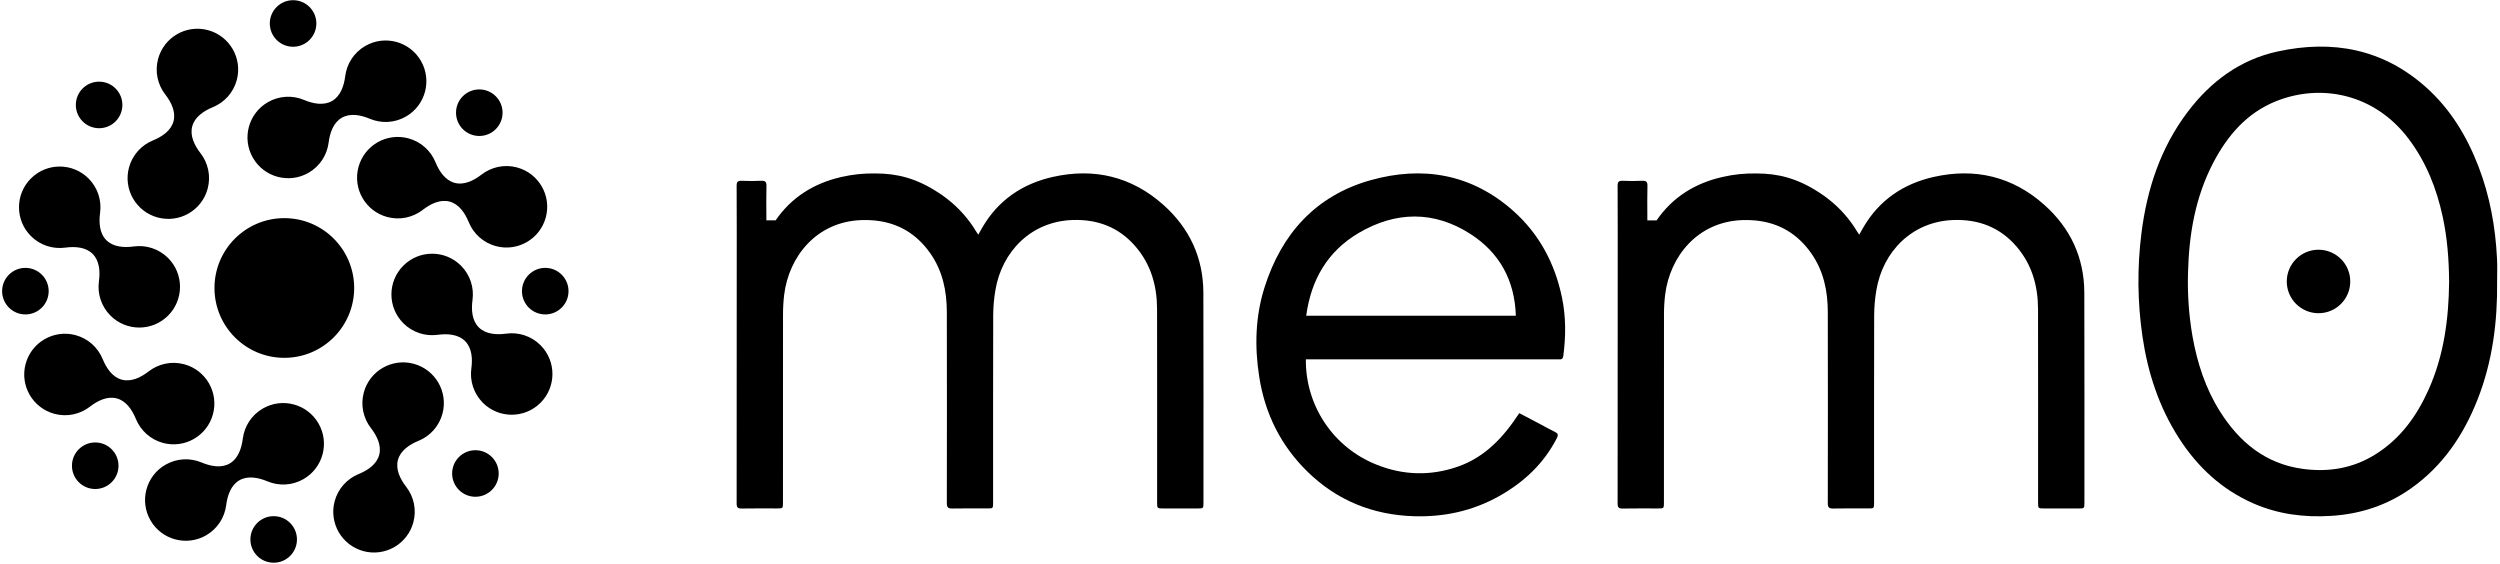
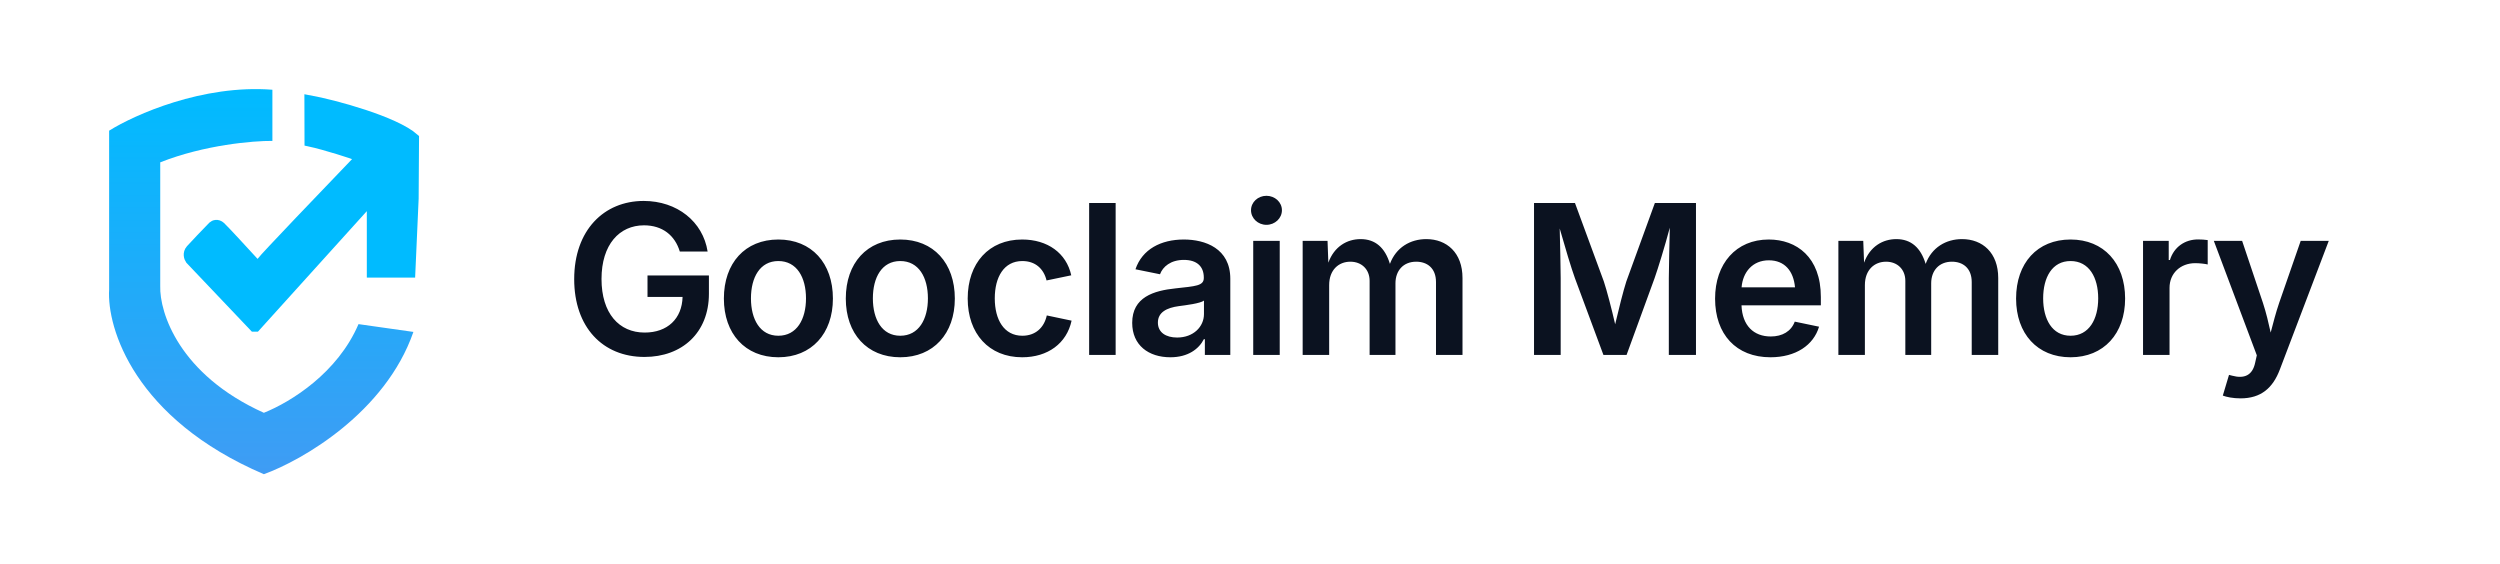
<svg xmlns="http://www.w3.org/2000/svg" width="479" height="108" viewBox="0 0 479 108" fill="none">
-   <path fill-rule="evenodd" clip-rule="evenodd" d="M56.154 8.957C58.617 8.957 60.614 6.96 60.614 4.497C60.614 2.034 58.617 0.037 56.154 0.037C53.691 0.037 51.694 2.034 51.694 4.497C51.694 6.96 53.691 8.957 56.154 8.957ZM38.418 29.354C37.27 27.87 36.347 26.016 36.833 24.204C37.319 22.392 39.044 21.248 40.781 20.537C42.959 19.645 44.71 17.782 45.366 15.332C46.482 11.169 44.011 6.889 39.847 5.774C35.684 4.658 31.404 7.129 30.289 11.292C29.633 13.742 30.217 16.231 31.658 18.093C32.806 19.577 33.729 21.43 33.243 23.242C32.758 25.054 31.032 26.198 29.296 26.909C27.117 27.801 25.366 29.665 24.71 32.114C23.594 36.278 26.065 40.557 30.228 41.673C34.392 42.788 38.672 40.318 39.787 36.154C40.443 33.705 39.859 31.215 38.418 29.354ZM86.148 38.626C84.336 38.14 82.483 39.063 80.999 40.211C79.138 41.651 76.648 42.236 74.199 41.58C70.035 40.465 67.564 36.185 68.68 32.021C69.795 27.858 74.075 25.387 78.239 26.503C80.688 27.159 82.551 28.91 83.443 31.088C84.155 32.824 85.298 34.55 87.111 35.036C88.923 35.522 90.776 34.599 92.26 33.451C94.122 32.011 96.611 31.426 99.06 32.082C103.224 33.198 105.694 37.478 104.579 41.641C103.463 45.805 99.184 48.276 95.02 47.16C92.571 46.504 90.707 44.752 89.815 42.573C89.104 40.837 87.96 39.111 86.148 38.626ZM103.562 77.177C100.514 80.225 95.572 80.225 92.524 77.177C90.731 75.384 89.993 72.936 90.309 70.604C90.562 68.745 90.434 66.678 89.107 65.352C87.781 64.025 85.714 63.898 83.855 64.15C81.523 64.466 79.075 63.728 77.282 61.935C74.234 58.887 74.234 53.945 77.282 50.897C80.33 47.849 85.272 47.849 88.32 50.897C90.113 52.691 90.851 55.139 90.534 57.472C90.282 59.331 90.409 61.397 91.735 62.724C93.062 64.05 95.128 64.177 96.987 63.925C99.32 63.608 101.769 64.346 103.562 66.139C106.61 69.187 106.61 74.129 103.562 77.177ZM64.12 96.038C63.005 100.201 65.475 104.481 69.639 105.597C73.802 106.712 78.082 104.241 79.198 100.078C79.854 97.629 79.269 95.139 77.829 93.277C76.68 91.793 75.758 89.94 76.243 88.128C76.729 86.316 78.454 85.173 80.19 84.462C82.369 83.57 84.12 81.706 84.776 79.257C85.892 75.093 83.421 70.814 79.258 69.698C75.094 68.582 70.814 71.053 69.699 75.217C69.043 77.666 69.627 80.156 71.068 82.018C72.216 83.501 73.139 85.355 72.653 87.166C72.168 88.978 70.442 90.122 68.706 90.833C66.528 91.725 64.776 93.588 64.12 96.038ZM28.837 99.71C26.682 95.977 27.961 91.203 31.694 89.048C33.89 87.78 36.446 87.701 38.617 88.61C40.347 89.335 42.376 89.747 44.001 88.809C45.626 87.871 46.284 85.908 46.521 84.047C46.819 81.712 48.166 79.538 50.362 78.27C54.095 76.115 58.868 77.394 61.023 81.126C63.178 84.859 61.899 89.633 58.166 91.788C55.971 93.056 53.415 93.135 51.244 92.226C49.513 91.501 47.484 91.09 45.859 92.028C44.235 92.966 43.577 94.929 43.339 96.79C43.041 99.125 41.694 101.298 39.498 102.566C35.766 104.721 30.992 103.442 28.837 99.71ZM28.486 71.159C27.003 72.307 25.15 73.23 23.338 72.745C21.526 72.259 20.383 70.533 19.672 68.797C18.779 66.619 16.916 64.867 14.466 64.211C10.303 63.095 6.023 65.566 4.908 69.73C3.792 73.893 6.263 78.173 10.426 79.288C12.876 79.945 15.365 79.36 17.227 77.92C18.711 76.772 20.564 75.849 22.376 76.335C24.188 76.82 25.332 78.546 26.043 80.282C26.935 82.46 28.798 84.211 31.248 84.868C35.411 85.983 39.691 83.512 40.806 79.349C41.922 75.185 39.451 70.906 35.288 69.79C32.838 69.134 30.348 69.719 28.486 71.159ZM5.925 34.194C8.973 31.146 13.914 31.146 16.962 34.194C18.755 35.987 19.494 38.435 19.177 40.768C18.925 42.626 19.052 44.692 20.379 46.019C21.705 47.345 23.772 47.473 25.631 47.22C27.963 46.904 30.412 47.642 32.205 49.435C35.253 52.483 35.253 57.425 32.205 60.472C29.157 63.52 24.215 63.52 21.168 60.472C19.375 58.679 18.636 56.231 18.953 53.898C19.205 52.04 19.078 49.974 17.751 48.647C16.425 47.321 14.358 47.194 12.5 47.446C10.167 47.763 7.718 47.025 5.925 45.231C2.877 42.183 2.877 37.242 5.925 34.194ZM65.485 22.561C63.86 23.499 63.202 25.462 62.965 27.323C62.667 29.658 61.32 31.832 59.124 33.1C55.391 35.255 50.618 33.977 48.463 30.244C46.307 26.511 47.587 21.737 51.319 19.582C53.515 18.314 56.071 18.235 58.242 19.144C59.973 19.869 62.002 20.281 63.627 19.343C65.251 18.405 65.909 16.442 66.147 14.581C66.445 12.246 67.792 10.072 69.988 8.805C73.721 6.65 78.494 7.929 80.649 11.662C82.804 15.395 81.525 20.168 77.792 22.323C75.596 23.591 73.04 23.67 70.868 22.76C69.138 22.035 67.109 21.624 65.485 22.561ZM104.469 60.245C106.932 60.245 108.928 58.248 108.928 55.785C108.928 53.322 106.932 51.325 104.469 51.325C102.006 51.325 100.009 53.322 100.009 55.785C100.009 58.248 102.006 60.245 104.469 60.245ZM96.292 21.593C96.292 24.056 94.296 26.053 91.832 26.053C89.369 26.053 87.373 24.056 87.373 21.593C87.373 19.13 89.369 17.133 91.832 17.133C94.296 17.133 96.292 19.13 96.292 21.593ZM23.448 20.106C23.448 22.569 21.452 24.566 18.988 24.566C16.525 24.566 14.529 22.569 14.529 20.106C14.529 17.643 16.525 15.646 18.988 15.646C21.452 15.646 23.448 17.643 23.448 20.106ZM4.866 60.245C7.329 60.245 9.325 58.248 9.325 55.785C9.325 53.322 7.329 51.325 4.866 51.325C2.403 51.325 0.406 53.322 0.406 55.785C0.406 58.248 2.403 60.245 4.866 60.245ZM22.705 89.234C22.705 91.697 20.708 93.694 18.245 93.694C15.782 93.694 13.786 91.697 13.786 89.234C13.786 86.771 15.782 84.774 18.245 84.774C20.708 84.774 22.705 86.771 22.705 89.234ZM52.437 107.817C54.9 107.817 56.897 105.82 56.897 103.357C56.897 100.894 54.9 98.897 52.437 98.897C49.974 98.897 47.977 100.894 47.977 103.357C47.977 105.82 49.974 107.817 52.437 107.817ZM95.549 90.721C95.549 93.184 93.552 95.18 91.089 95.18C88.626 95.18 86.629 93.184 86.629 90.721C86.629 88.257 88.626 86.261 91.089 86.261C93.552 86.261 95.549 88.257 95.549 90.721ZM54.475 68.561C61.867 68.561 67.859 62.569 67.859 55.178C67.859 47.786 61.867 41.794 54.475 41.794C47.084 41.794 41.092 47.786 41.092 55.178C41.092 62.569 47.084 68.561 54.475 68.561Z" fill="black" />
-   <path d="M250.204 68.852C250.153 73.195 251.423 77.45 253.845 81.054C256.267 84.658 259.727 87.442 263.767 89.035C268.868 91.08 274.096 91.22 279.285 89.421C284.529 87.612 288.097 83.753 291.09 79.158C292.462 79.877 293.815 80.583 295.165 81.297C296.061 81.769 296.936 82.284 297.854 82.712C298.489 83.007 298.625 83.298 298.285 83.959C295.786 88.828 291.982 92.386 287.262 95.042C282.184 97.9 276.696 99.084 270.916 98.908C263.03 98.669 256.145 95.889 250.493 90.353C245.401 85.367 242.374 79.267 241.271 72.222C240.365 66.429 240.508 60.667 242.285 55.062C245.539 44.792 252.086 37.489 262.583 34.533C272.587 31.717 281.969 33.321 289.947 40.409C294.94 44.851 297.928 50.501 299.28 57.026C300.045 60.716 300.022 64.43 299.537 68.145C299.47 68.655 299.302 68.898 298.775 68.852C298.53 68.831 298.282 68.852 298.035 68.852H250.204ZM290.434 60.499C290.225 53.684 287.285 48.383 281.699 44.807C274.74 40.353 267.446 40.471 260.383 44.603C254.402 48.102 251.202 53.554 250.271 60.499H290.434Z" fill="black" />
-   <path d="M478.447 53.918C478.534 61.674 477.563 69.273 474.701 76.544C472.006 83.393 468.019 89.291 461.928 93.592C457.358 96.82 452.249 98.493 446.67 98.841C441.502 99.17 436.497 98.535 431.731 96.445C425.668 93.786 421.037 89.466 417.485 83.941C413.663 77.988 411.512 71.419 410.494 64.45C409.537 57.907 409.471 51.266 410.298 44.706C411.356 36.225 413.964 28.293 419.183 21.408C423.577 15.616 429.179 11.437 436.361 9.871C446.891 7.568 456.578 9.354 464.824 16.715C469.503 20.891 472.657 26.115 474.888 31.926C477.068 37.604 478.134 43.514 478.427 49.57C478.508 51.017 478.447 52.47 478.447 53.918ZM469.251 53.974C469.22 49.746 468.901 45.572 468.008 41.46C466.838 36.074 464.841 31.046 461.494 26.605C454.977 17.954 444.739 15.94 436.114 19.382C430.497 21.625 426.781 25.963 424.046 31.204C420.616 37.785 419.406 44.904 419.225 52.235C419.1 56.318 419.386 60.404 420.081 64.43C420.991 69.547 422.569 74.426 425.354 78.839C429.058 84.703 434.036 88.834 441.132 89.825C446.088 90.517 450.808 89.754 455.109 87.074C459.859 84.112 463.006 79.792 465.263 74.774C468.253 68.156 469.179 61.134 469.251 53.977V53.974Z" fill="black" />
-   <path d="M444.229 47.847H444.227C440.869 47.847 438.146 50.57 438.146 53.928V53.93C438.146 57.288 440.869 60.011 444.227 60.011H444.229C447.587 60.011 450.309 57.288 450.309 53.93V53.928C450.309 50.57 447.587 47.847 444.229 47.847Z" fill="black" />
-   <path d="M230.566 56.088C230.544 49.357 227.902 43.712 222.91 39.257C216.811 33.813 209.623 32.12 201.716 33.898C195.923 35.202 191.272 38.329 188.225 43.574C187.971 44.01 187.731 44.451 187.437 44.965C187.264 44.708 187.153 44.557 187.058 44.397C185.613 41.979 183.729 39.851 181.504 38.123C181.43 38.061 181.351 37.998 181.263 37.934C180.77 37.561 180.26 37.207 179.735 36.87C175.533 34.122 171.813 33.236 167.797 33.236C165.594 33.183 163.393 33.408 161.245 33.903C155.981 35.09 151.645 37.788 148.613 42.22H146.836V41.233C146.836 39.369 146.797 37.503 146.856 35.639C146.881 34.817 146.603 34.603 145.826 34.639C144.595 34.698 143.358 34.691 142.126 34.639C141.392 34.609 141.139 34.803 141.139 35.596C141.173 41.273 141.157 46.949 141.157 52.623C141.157 67.237 141.151 81.85 141.14 96.465C141.14 97.228 141.356 97.452 142.108 97.434C144.355 97.389 146.604 97.419 148.853 97.417C150.016 97.417 150.016 97.417 150.016 96.243C150.016 84.262 150.02 72.28 150.026 60.298C150.022 59.012 150.097 57.726 150.25 56.449C151.155 49.185 156.413 42.454 165.092 42.166C165.834 42.141 166.578 42.159 167.318 42.219C167.483 42.233 167.636 42.247 167.794 42.266C172.058 42.735 175.576 44.744 178.234 48.518C180.615 51.904 181.407 55.758 181.413 59.803C181.436 72.005 181.436 84.205 181.413 96.406C181.413 97.195 181.639 97.447 182.433 97.431C184.681 97.385 186.928 97.416 189.179 97.414C190.278 97.414 190.278 97.414 190.278 96.277C190.278 84.295 190.263 72.314 190.298 60.333C190.31 58.745 190.45 57.161 190.719 55.596C191.951 48.206 197.55 42.403 205.551 42.151C210.312 42.001 214.381 43.545 217.535 47.191C220.511 50.631 221.683 54.737 221.693 59.201C221.721 71.541 221.703 83.88 221.703 96.22C221.703 97.419 221.703 97.421 222.933 97.421C225.098 97.421 227.264 97.421 229.43 97.421C230.582 97.421 230.582 97.421 230.582 96.238C230.579 82.849 230.61 69.468 230.566 56.088Z" fill="black" />
-   <path d="M399.355 56.088C399.334 49.357 396.692 43.712 391.7 39.257C385.601 33.813 378.413 32.12 370.506 33.898C364.713 35.202 360.061 38.329 357.014 43.574C356.761 44.01 356.521 44.451 356.226 44.965C356.054 44.708 355.943 44.557 355.848 44.397C354.404 41.98 352.522 39.853 350.298 38.125C350.224 38.063 350.145 38 350.058 37.936C349.565 37.562 349.055 37.209 348.53 36.871C344.328 34.124 340.608 33.237 336.592 33.237C334.389 33.185 332.188 33.409 330.04 33.905C324.767 35.091 320.44 37.79 317.408 42.222H315.631V41.235C315.631 39.371 315.592 37.505 315.651 35.641C315.675 34.818 315.397 34.604 314.621 34.641C313.39 34.7 312.153 34.693 310.921 34.641C310.187 34.611 309.933 34.805 309.933 35.598C309.968 41.274 309.952 46.95 309.952 52.625C309.952 67.238 309.946 81.852 309.935 96.466C309.935 97.23 310.151 97.454 310.903 97.436C313.15 97.391 315.399 97.421 317.648 97.419C318.81 97.419 318.81 97.419 318.81 96.244C318.81 84.263 318.813 72.282 318.82 60.3C318.815 59.014 318.89 57.728 319.043 56.45C319.948 49.186 325.206 42.456 333.885 42.168C334.628 42.143 335.371 42.16 336.111 42.22C336.276 42.235 336.429 42.248 336.587 42.268C340.851 42.737 344.369 44.746 347.028 48.52C349.41 51.906 350.2 55.759 350.206 59.805C350.229 72.006 350.229 84.207 350.206 96.407C350.206 97.197 350.433 97.449 351.226 97.432C353.474 97.386 355.723 97.417 357.972 97.416C359.071 97.416 359.071 97.416 359.073 96.279C359.073 84.296 359.056 72.316 359.091 60.335C359.103 58.747 359.244 57.163 359.512 55.598C360.744 48.207 366.343 42.404 374.344 42.153C379.105 42.003 383.174 43.546 386.328 47.192C389.305 50.633 390.476 54.739 390.486 59.203C390.514 71.542 390.496 83.882 390.496 96.221C390.496 97.421 390.496 97.422 391.726 97.422C393.892 97.422 396.057 97.422 398.224 97.422C399.375 97.422 399.375 97.422 399.375 96.239C399.369 82.849 399.4 69.468 399.355 56.088Z" fill="black" />
+   <g transform="translate(8,10) scale(1.83)">
+     <path d="M24.148 3.931C16.854 3.36 9.713 6.55 7.054 8.217V24.848C6.807 28.879 9.7 38.388 23.256 44.184C27.252 42.738 35.979 37.735 38.912 29.287L33.164 28.471C30.993 33.55 26.142 36.594 23.256 37.756C14.377 33.756 12.323 27.246 12.405 24.491V11.533C17.043 9.696 22.166 9.271 24.148 9.288V3.931Z" fill="url(#gm_grad)" />
+     <path d="M22.412 28.76L34.534 15.343V20V23.097H38.614L38.96 15.343L39.001 9C36.979 7.204 30.626 5.476 28 5L28.011 9.374C29.695 9.731 32.668 10.7 33.015 10.853C33.292 10.976 33.296 11.074 33.263 11.108C29.943 14.56 23.244 21.556 23.007 21.924C22.769 22.291 22.511 22.247 22.412 22.179C21.339 21.006 19.102 18.577 18.746 18.251C18.389 17.924 18.035 18.081 17.903 18.2C17.276 18.846 15.931 20.24 15.575 20.648C15.218 21.056 15.393 21.533 15.525 21.72L22.214 28.76H22.412Z" fill="#00BBFF" stroke="#00BBFF" />
+   </g>
+   <text x="108" y="68" font-family="Fustat, Inter, Segoe UI, Arial, sans-serif" font-size="40" font-weight="600" letter-spacing="-1" fill="#0B1220">Gooclaim Memory</text>
+   <defs>
+     <linearGradient id="gm_grad" x1="22.976" y1="3.864" x2="22.976" y2="44.184" gradientUnits="userSpaceOnUse">
+       <stop stop-color="#00BBFF" />
+       <stop offset="1" stop-color="#3F9CF4" />
+     </linearGradient>
+   </defs>
</svg>
